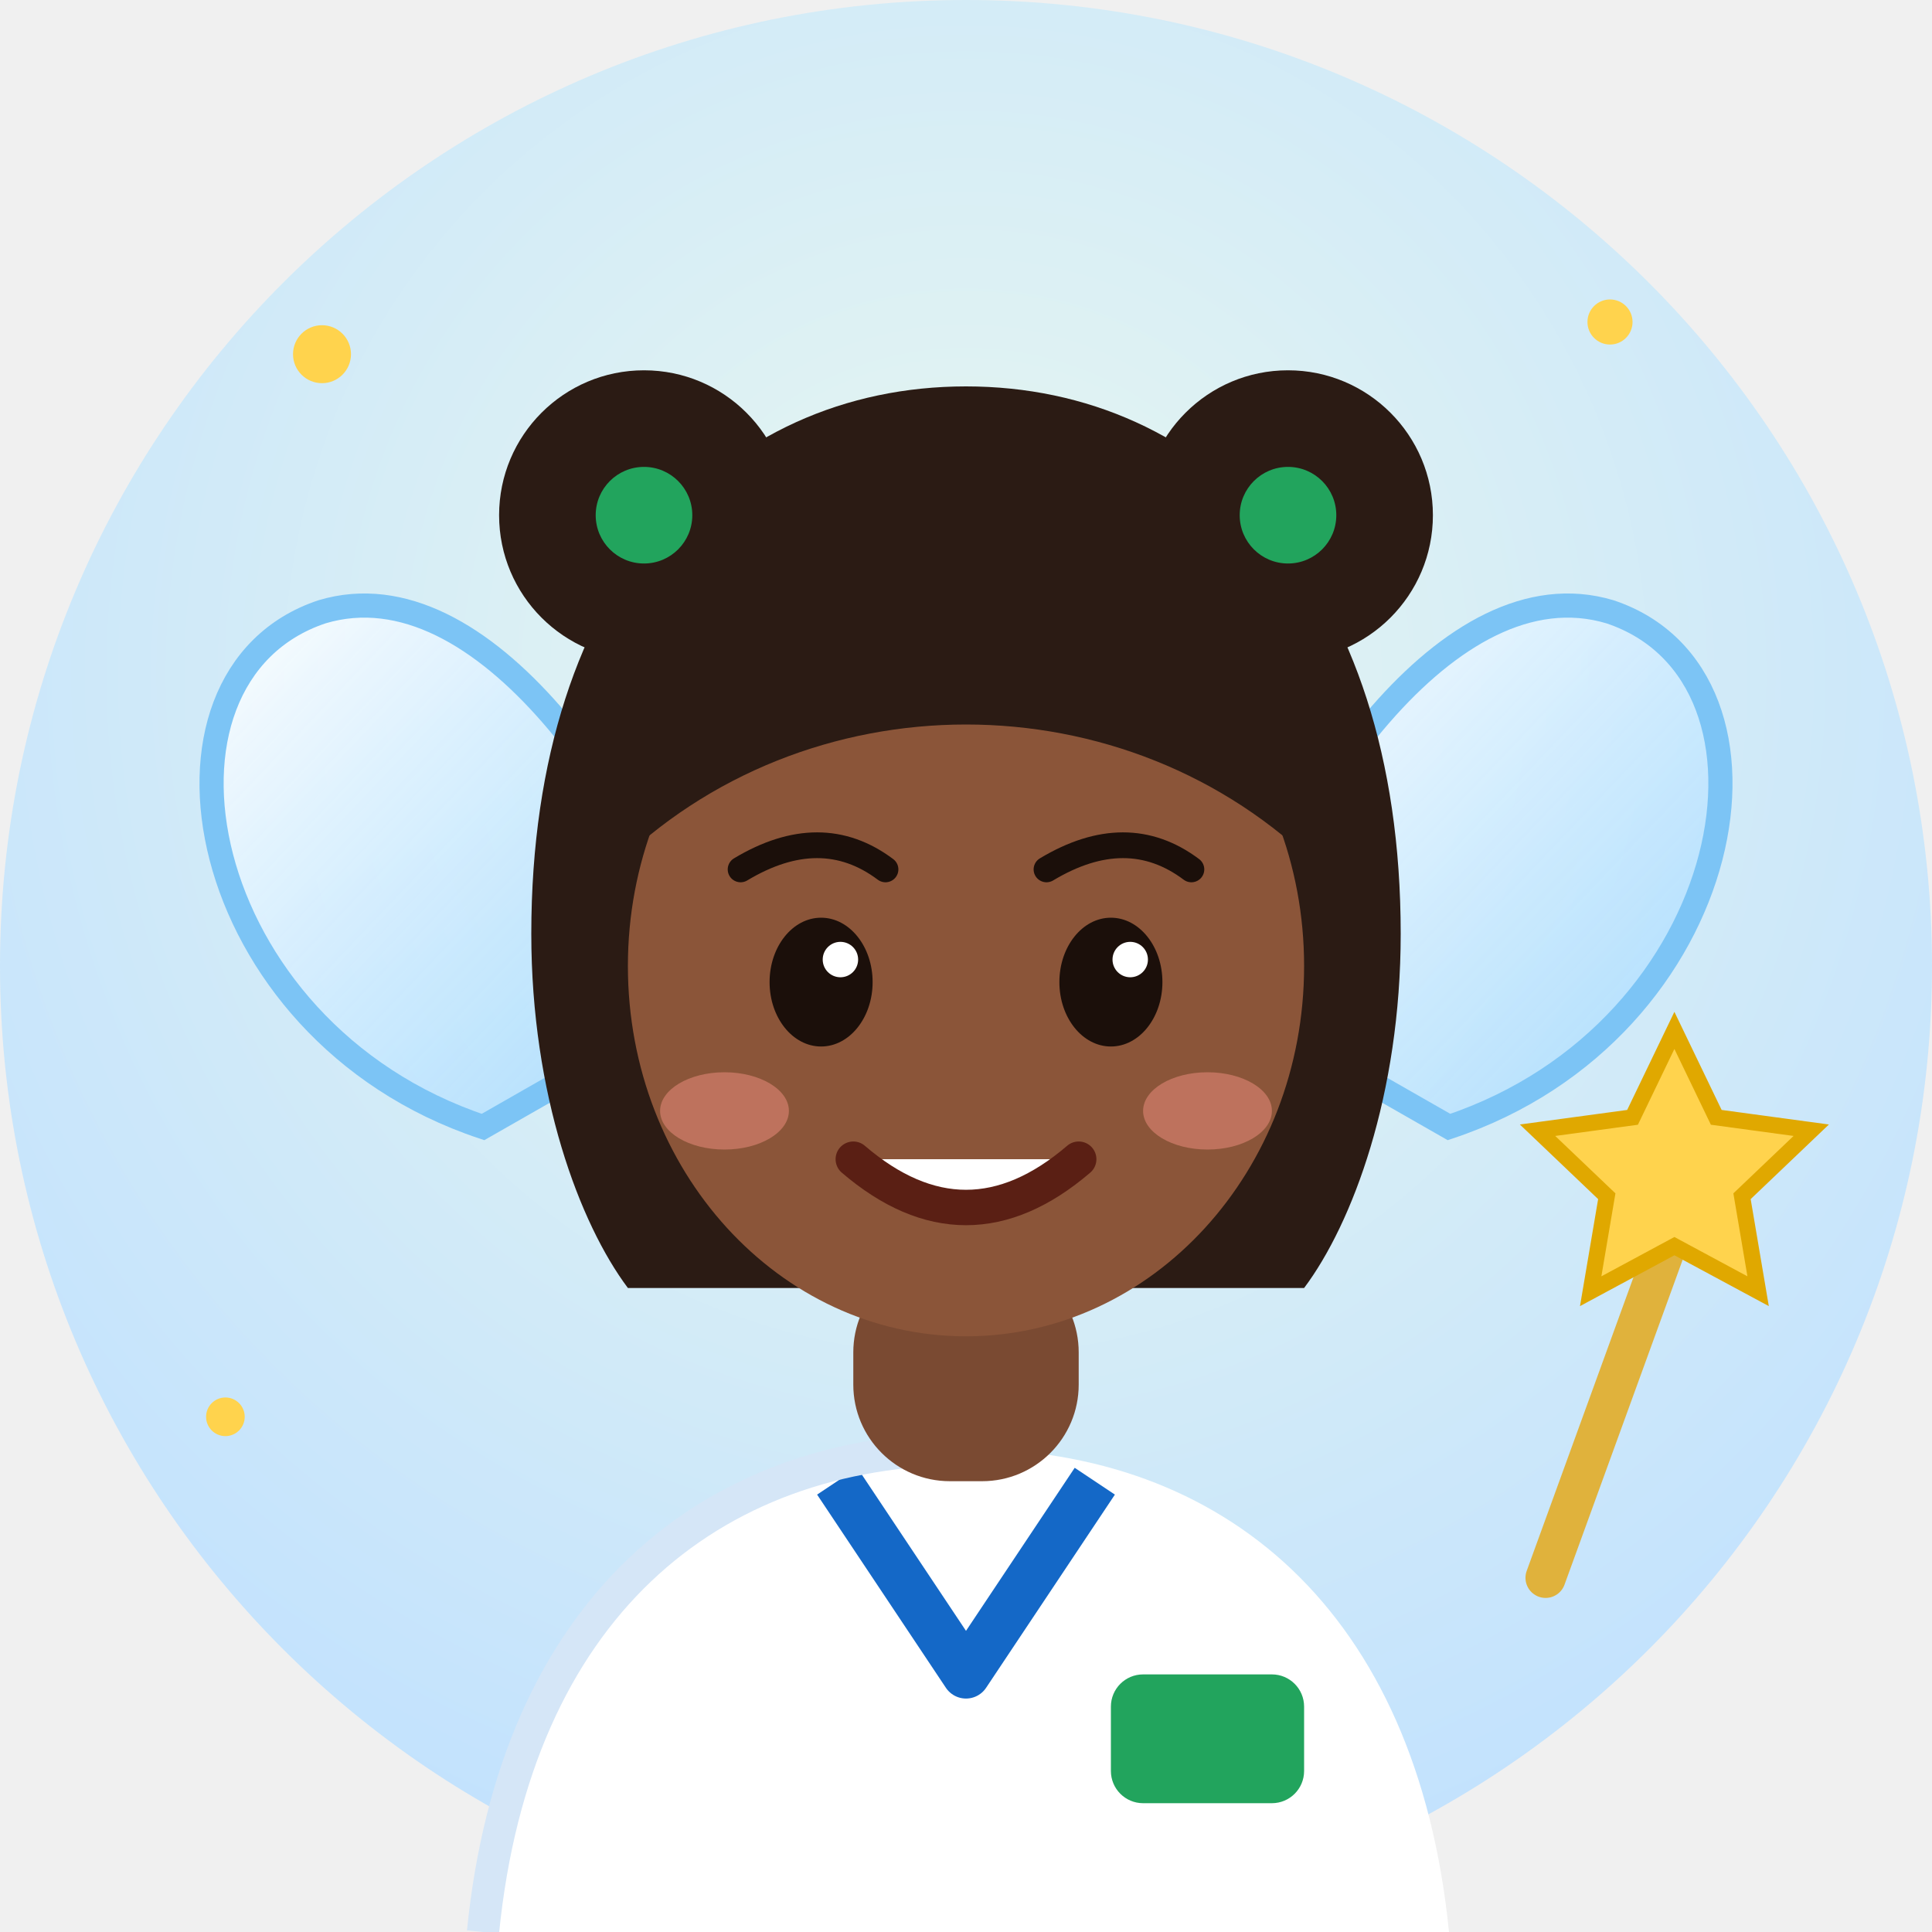
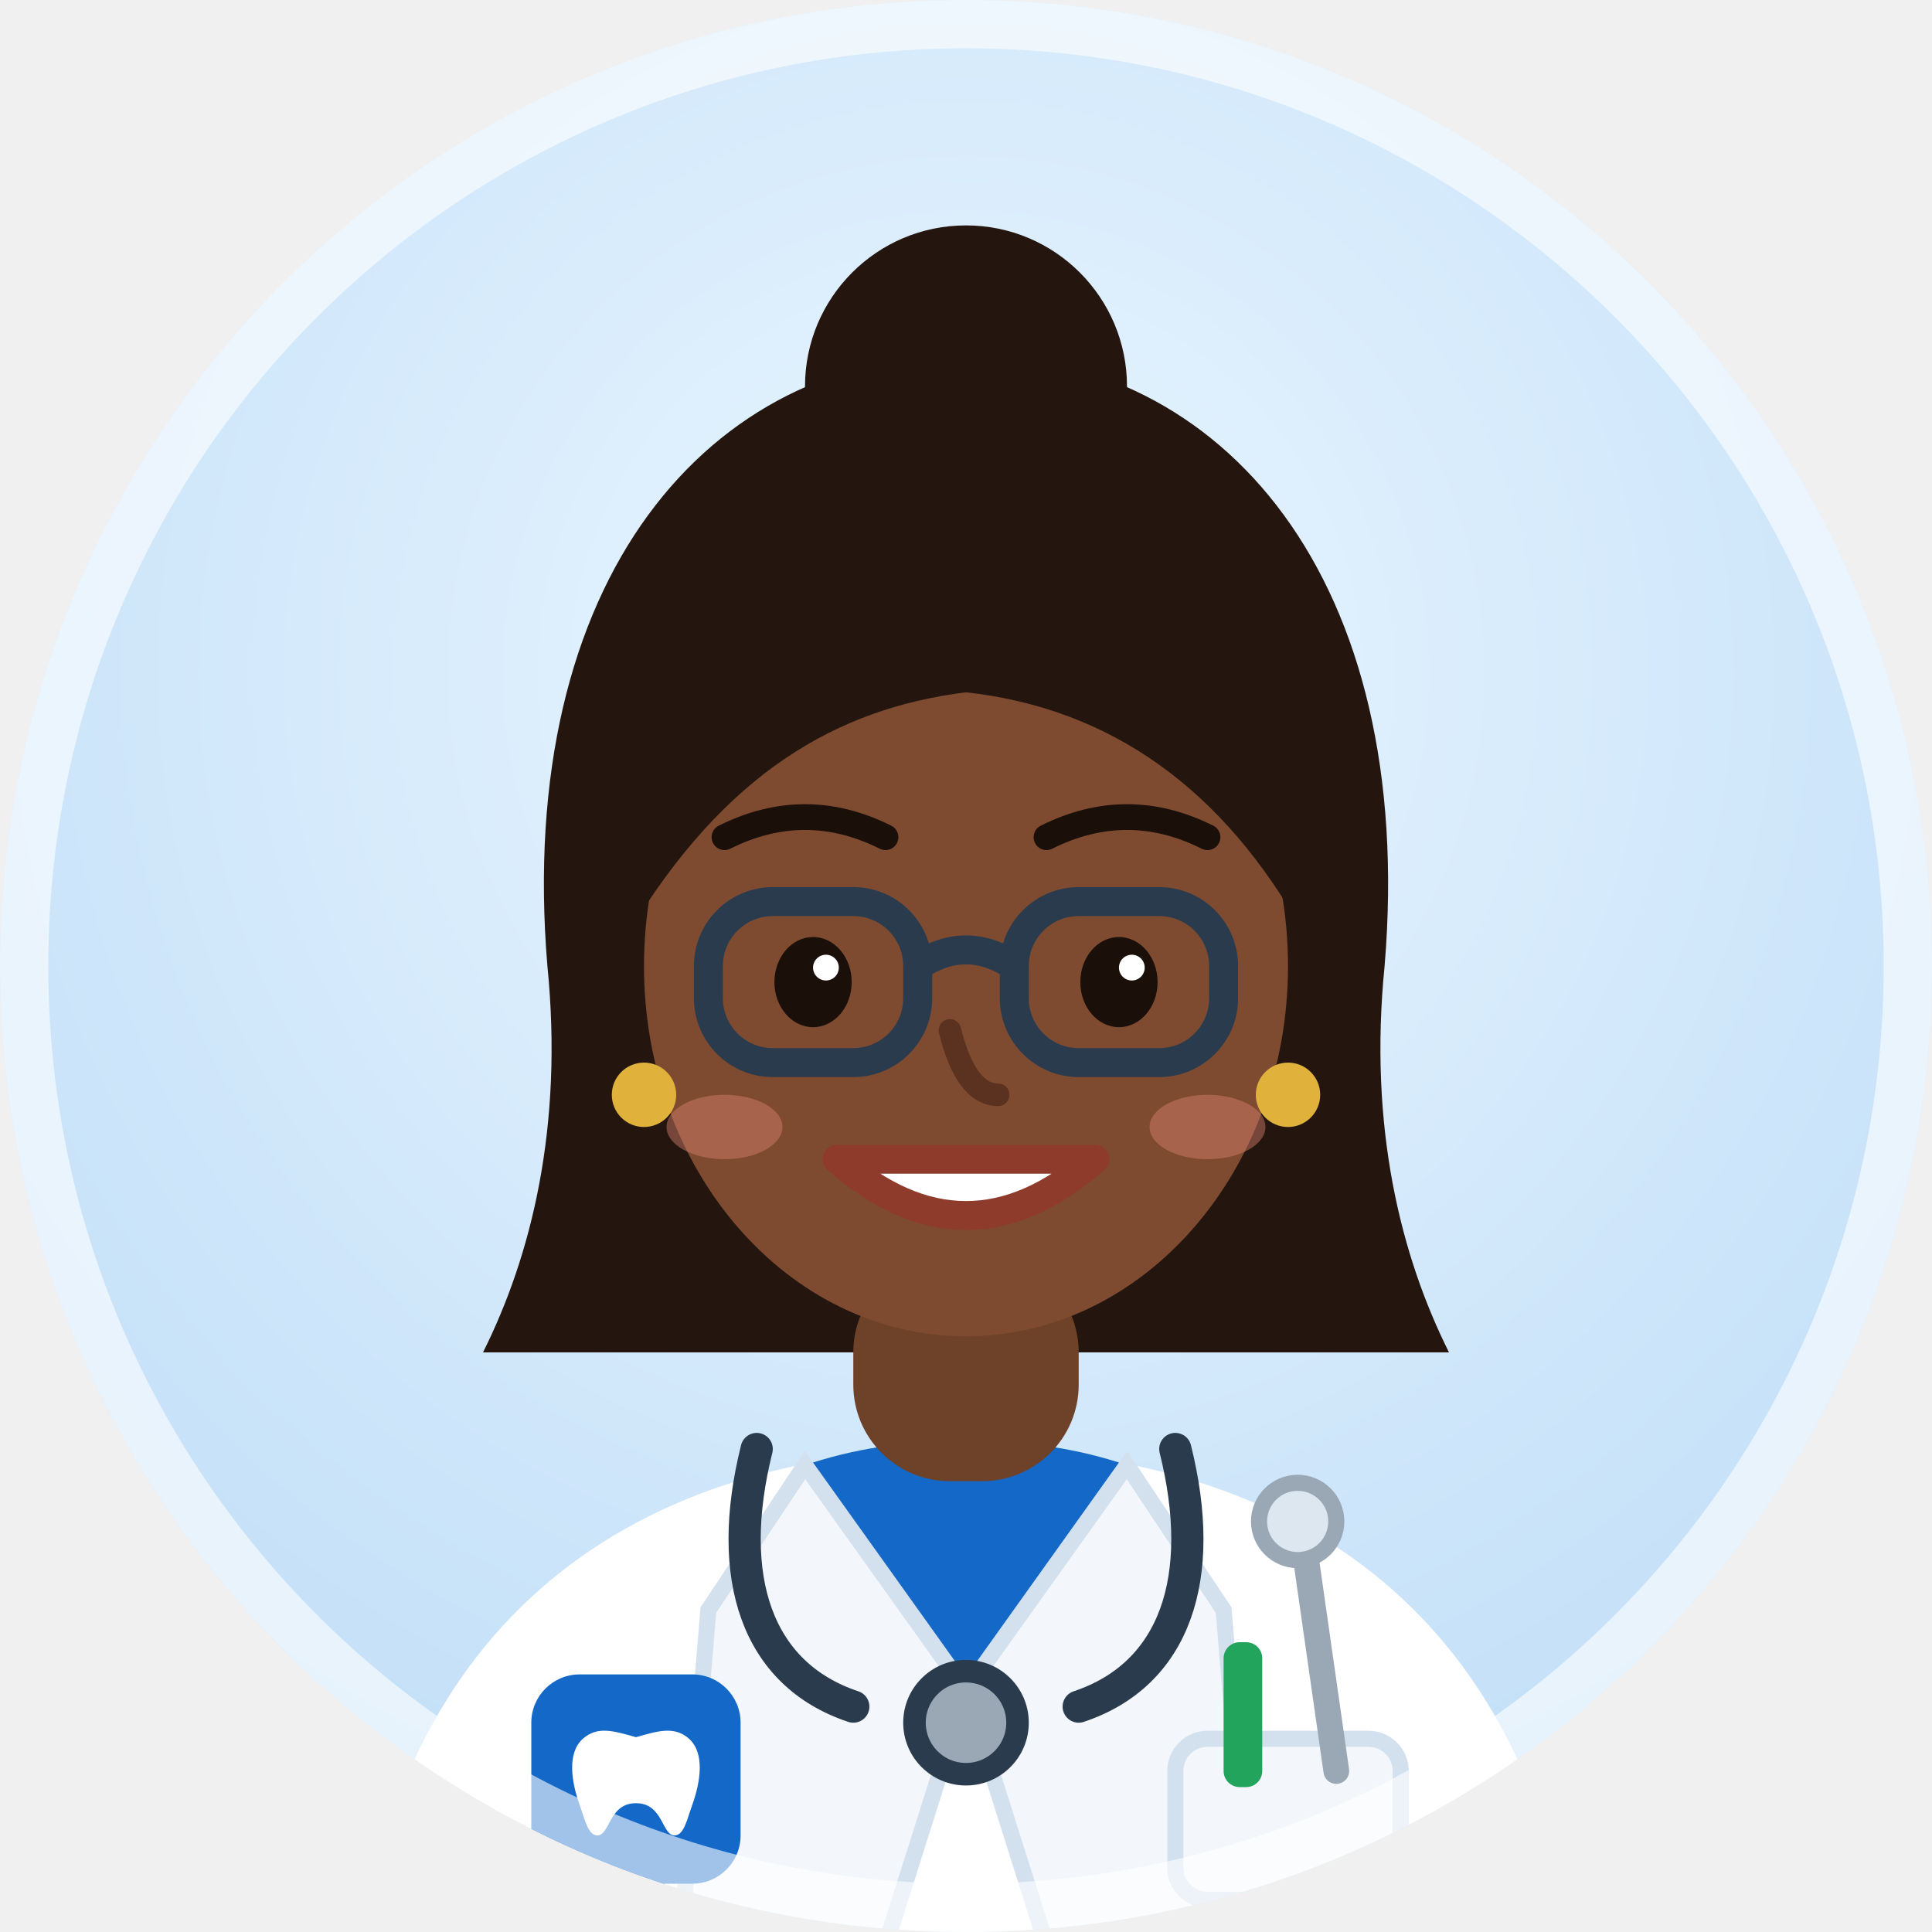
- <svg xmlns="http://www.w3.org/2000/svg" viewBox="0 0 120 120" role="img" aria-label="Fada, assistente virtual">
+ <svg xmlns="http://www.w3.org/2000/svg" viewBox="0 0 120 120" role="img" aria-label="Dra. Fada, médica dentista e assistente virtual">
  <defs>
    <radialGradient id="bg" cx="50%" cy="35%" r="70%">
-       <stop offset="0" stop-color="#E8F7EF" />
-       <stop offset="1" stop-color="#BFE0FF" />
+       <stop offset="0" stop-color="#EAF6FF" />
+       <stop offset="1" stop-color="#BFDDF7" />
    </radialGradient>
-     <linearGradient id="wing" x1="0" y1="0" x2="1" y2="1">
-       <stop offset="0" stop-color="#ffffff" stop-opacity=".95" />
-       <stop offset="1" stop-color="#9FD8FF" stop-opacity=".75" />
-     </linearGradient>
+     <clipPath id="c">
+       <circle cx="60" cy="60" r="60" />
+     </clipPath>
  </defs>
  <circle cx="60" cy="60" r="60" fill="url(#bg)" />
-   <path d="M30 70c-18-6-22-28-10-32 10-3 20 12 24 24z" fill="url(#wing)" stroke="#7CC4F5" stroke-width="1.5" />
-   <path d="M90 70c18-6 22-28 10-32-10-3-20 12-24 24z" fill="url(#wing)" stroke="#7CC4F5" stroke-width="1.5" />
-   <path d="M33 58c0-22 12-34 27-34s27 12 27 34c0 10-3 18-6 22H39c-3-4-6-12-6-22z" fill="#2B1B14" />
-   <path d="M30 120c2-20 14-30 30-30s28 10 30 30z" fill="#ffffff" />
-   <path d="M52 92l8 12 8-12" fill="none" stroke="#1468C7" stroke-width="3" stroke-linejoin="round" />
-   <path d="M30 120c2-20 14-30 30-30" fill="none" stroke="#D5E6F7" stroke-width="2" />
-   <rect x="69" y="104" width="12" height="8" rx="2" fill="#22A45D" />
-   <rect x="53" y="78" width="14" height="14" rx="6" fill="#7A4A32" />
-   <ellipse cx="60" cy="60" rx="21" ry="23" fill="#8B5539" />
-   <path d="M38 54c2-16 12-22 22-22s20 6 22 22c-6-6-14-9-22-9s-16 3-22 9z" fill="#2B1B14" />
-   <circle cx="40" cy="32" r="9" fill="#2B1B14" />
-   <circle cx="80" cy="32" r="9" fill="#2B1B14" />
-   <circle cx="80" cy="32" r="3" fill="#22A45D" />
-   <circle cx="40" cy="32" r="3" fill="#22A45D" />
-   <ellipse cx="51" cy="61" rx="3.2" ry="4" fill="#1B0F0A" />
-   <ellipse cx="69" cy="61" rx="3.2" ry="4" fill="#1B0F0A" />
-   <circle cx="52.2" cy="59.6" r="1.1" fill="#fff" />
-   <circle cx="70.2" cy="59.6" r="1.1" fill="#fff" />
-   <path d="M46 54q5-3 9 0M65 54q5-3 9 0" stroke="#1B0F0A" stroke-width="1.6" fill="none" stroke-linecap="round" />
-   <ellipse cx="45" cy="69" rx="4" ry="2.4" fill="#E88B7A" opacity=".55" />
-   <ellipse cx="75" cy="69" rx="4" ry="2.4" fill="#E88B7A" opacity=".55" />
-   <path d="M53 72q7 6 14 0" stroke="#5A1F14" stroke-width="2.2" fill="#fff" stroke-linecap="round" />
-   <line x1="96" y1="98" x2="104" y2="76" stroke="#E0B23C" stroke-width="2.5" stroke-linecap="round" />
-   <path d="M104 64l2.6 5.4 5.9.8-4.3 4.1 1 5.9-5.2-2.8-5.2 2.8 1-5.9-4.3-4.1 5.9-.8z" fill="#FFD34D" stroke="#E0A800" stroke-width="1" />
-   <circle cx="20" cy="22" r="1.8" fill="#FFD34D" />
-   <circle cx="100" cy="20" r="1.4" fill="#FFD34D" />
-   <circle cx="14" cy="88" r="1.2" fill="#FFD34D" />
+   <g clip-path="url(#c)">
+     <path d="M34 60c-2-24 10-38 26-38s28 14 26 38c-1 10 1 18 4 24H30c3-6 5-14 4-24z" fill="#24160F" />
+     <path d="M22 124c2-22 16-34 38-34s36 12 38 34z" fill="#FFFFFF" />
+     <path d="M50 91l10 14 10-14c-3-1-6-1.5-10-1.5s-7 .5-10 1.5z" fill="#1468C7" />
+     <path d="M50 91l10 14-6 19H42l2-24z" fill="#F3F7FB" stroke="#D3E1EF" stroke-width="1" />
+     <path d="M70 91l-10 14 6 19h12l-2-24z" fill="#F3F7FB" stroke="#D3E1EF" stroke-width="1" />
+     <rect x="73" y="108" width="14" height="10" rx="2" fill="#F3F7FB" stroke="#D3E1EF" />
+     <rect x="76" y="102" width="2.4" height="9" rx="1" fill="#22A45D" />
+     <g transform="translate(33 104)">
+       <rect width="13" height="13" rx="3" fill="#1468C7" />
+       <path d="M3.2 4c.9-.8 1.9-.5 3.3-.1 1.4-.4 2.4-.7 3.3.1 1 .9.7 2.7.2 4.1-.3.8-.5 1.9-1.1 1.9-.8 0-.7-2-2.4-2s-1.6 2-2.4 2c-.6 0-.8-1.1-1.1-1.9-.5-1.4-.8-3.2.2-4.1z" fill="#fff" />
+     </g>
+     <line x1="81" y1="96" x2="83" y2="110" stroke="#9AA8B6" stroke-width="1.6" stroke-linecap="round" />
+     <circle cx="80.6" cy="94.5" r="2.4" fill="#DDE7F0" stroke="#9AA8B6" stroke-width="1" />
+     <rect x="53" y="78" width="14" height="14" rx="6" fill="#6E4129" />
+     <ellipse cx="60" cy="60" rx="20" ry="23" fill="#7E4B30" />
+     <circle cx="60" cy="24" r="10" fill="#24160F" />
+     <path d="M39 58c0-18 9-27 21-27s21 9 21 27c-5-9-12-14-21-15-8 1-15 5-21 15z" fill="#24160F" />
+     <circle cx="40" cy="68" r="2" fill="#E0B23C" />
+     <circle cx="80" cy="68" r="2" fill="#E0B23C" />
+     <g fill="none" stroke="#2A3B4D" stroke-width="1.8">
+       <rect x="44" y="56" width="13" height="10" rx="4" />
+       <rect x="63" y="56" width="13" height="10" rx="4" />
+       <path d="M57 60q3-2 6 0" />
+     </g>
+     <ellipse cx="50.5" cy="61" rx="2.4" ry="2.8" fill="#1B0F0A" />
+     <ellipse cx="69.5" cy="61" rx="2.4" ry="2.8" fill="#1B0F0A" />
+     <circle cx="51.3" cy="60.1" r=".8" fill="#fff" />
+     <circle cx="70.3" cy="60.1" r=".8" fill="#fff" />
+     <path d="M45 52q5-2.5 10 0M65 52q5-2.5 10 0" stroke="#1B0F0A" stroke-width="1.6" fill="none" stroke-linecap="round" />
+     <path d="M59 64q1 4 3 4" stroke="#5A321F" stroke-width="1.4" fill="none" stroke-linecap="round" />
+     <ellipse cx="45" cy="70" rx="3.6" ry="2" fill="#D9806E" opacity=".45" />
+     <ellipse cx="75" cy="70" rx="3.6" ry="2" fill="#D9806E" opacity=".45" />
+     <path d="M52 72q8 7 16 0z" fill="#fff" stroke="#8E3B2C" stroke-width="1.8" stroke-linejoin="round" />
+     <path d="M47 90c-2 8 0 14 6 16M73 90c2 8 0 14-6 16" fill="none" stroke="#2A3B4D" stroke-width="2" stroke-linecap="round" />
+     <circle cx="60" cy="107" r="3.2" fill="#9AA8B6" stroke="#2A3B4D" stroke-width="1.4" />
+   </g>
+   <circle cx="60" cy="60" r="58.5" fill="none" stroke="#fff" stroke-width="3" opacity=".6" />
</svg>
